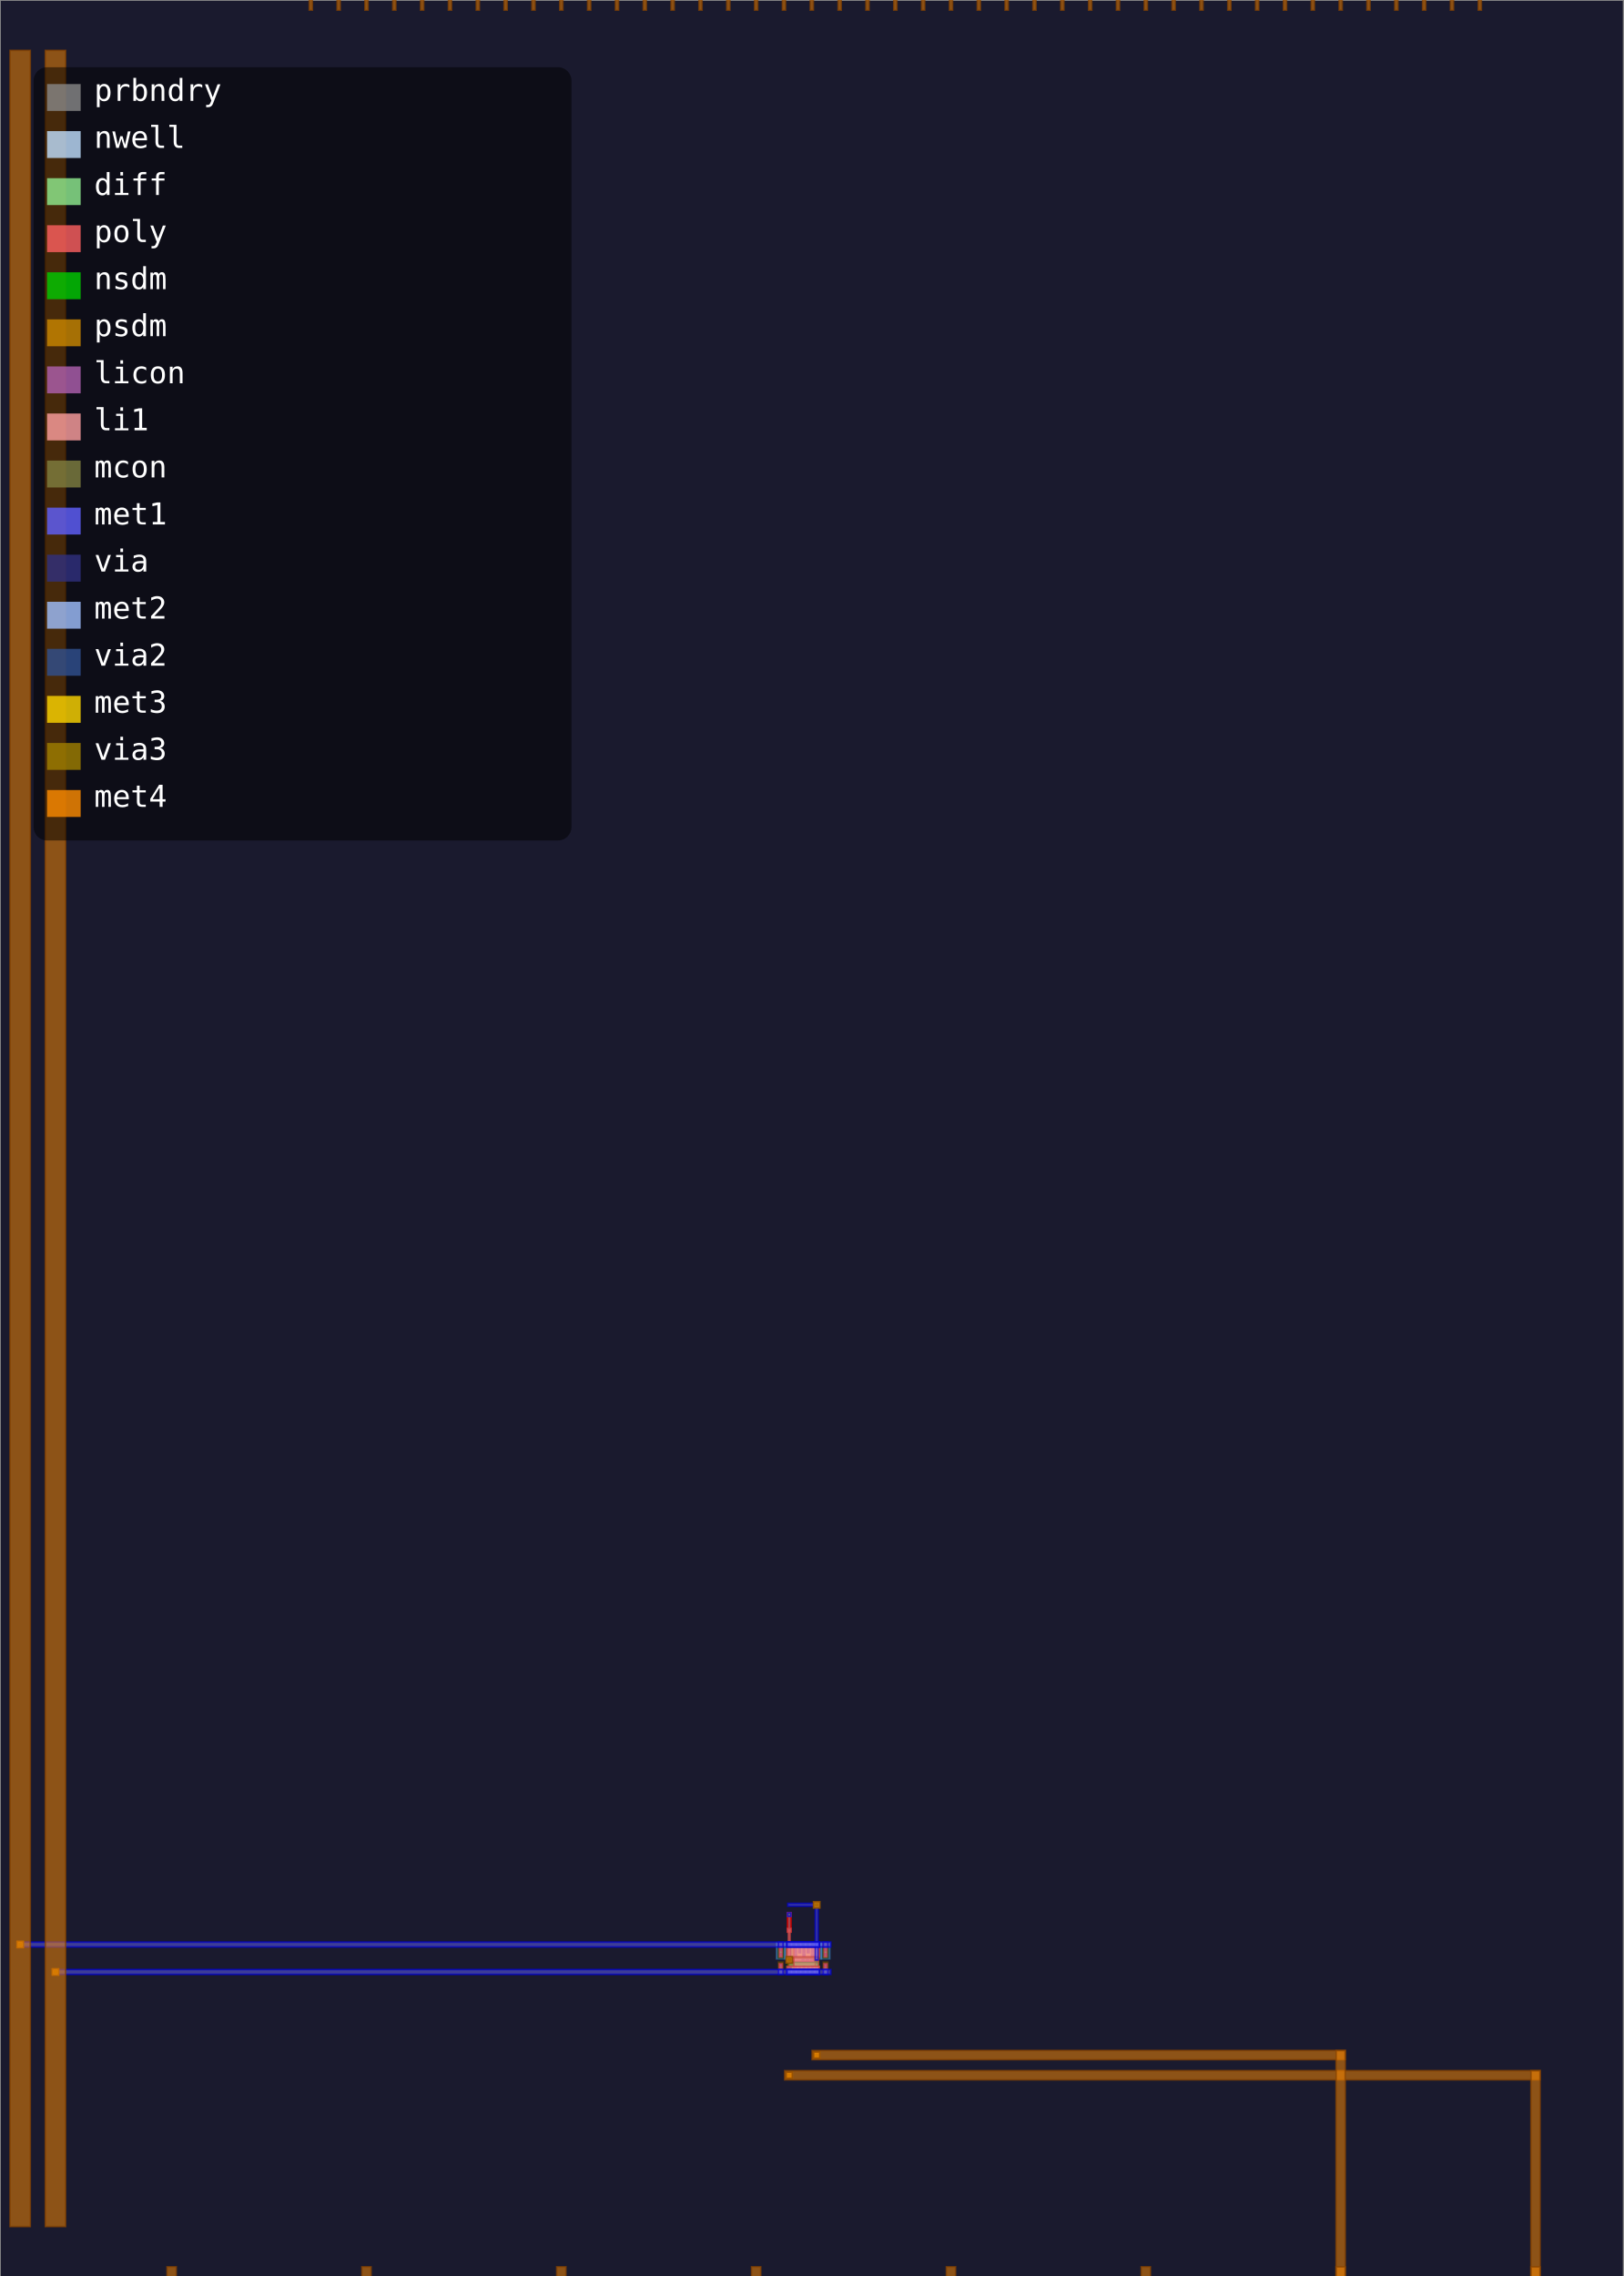
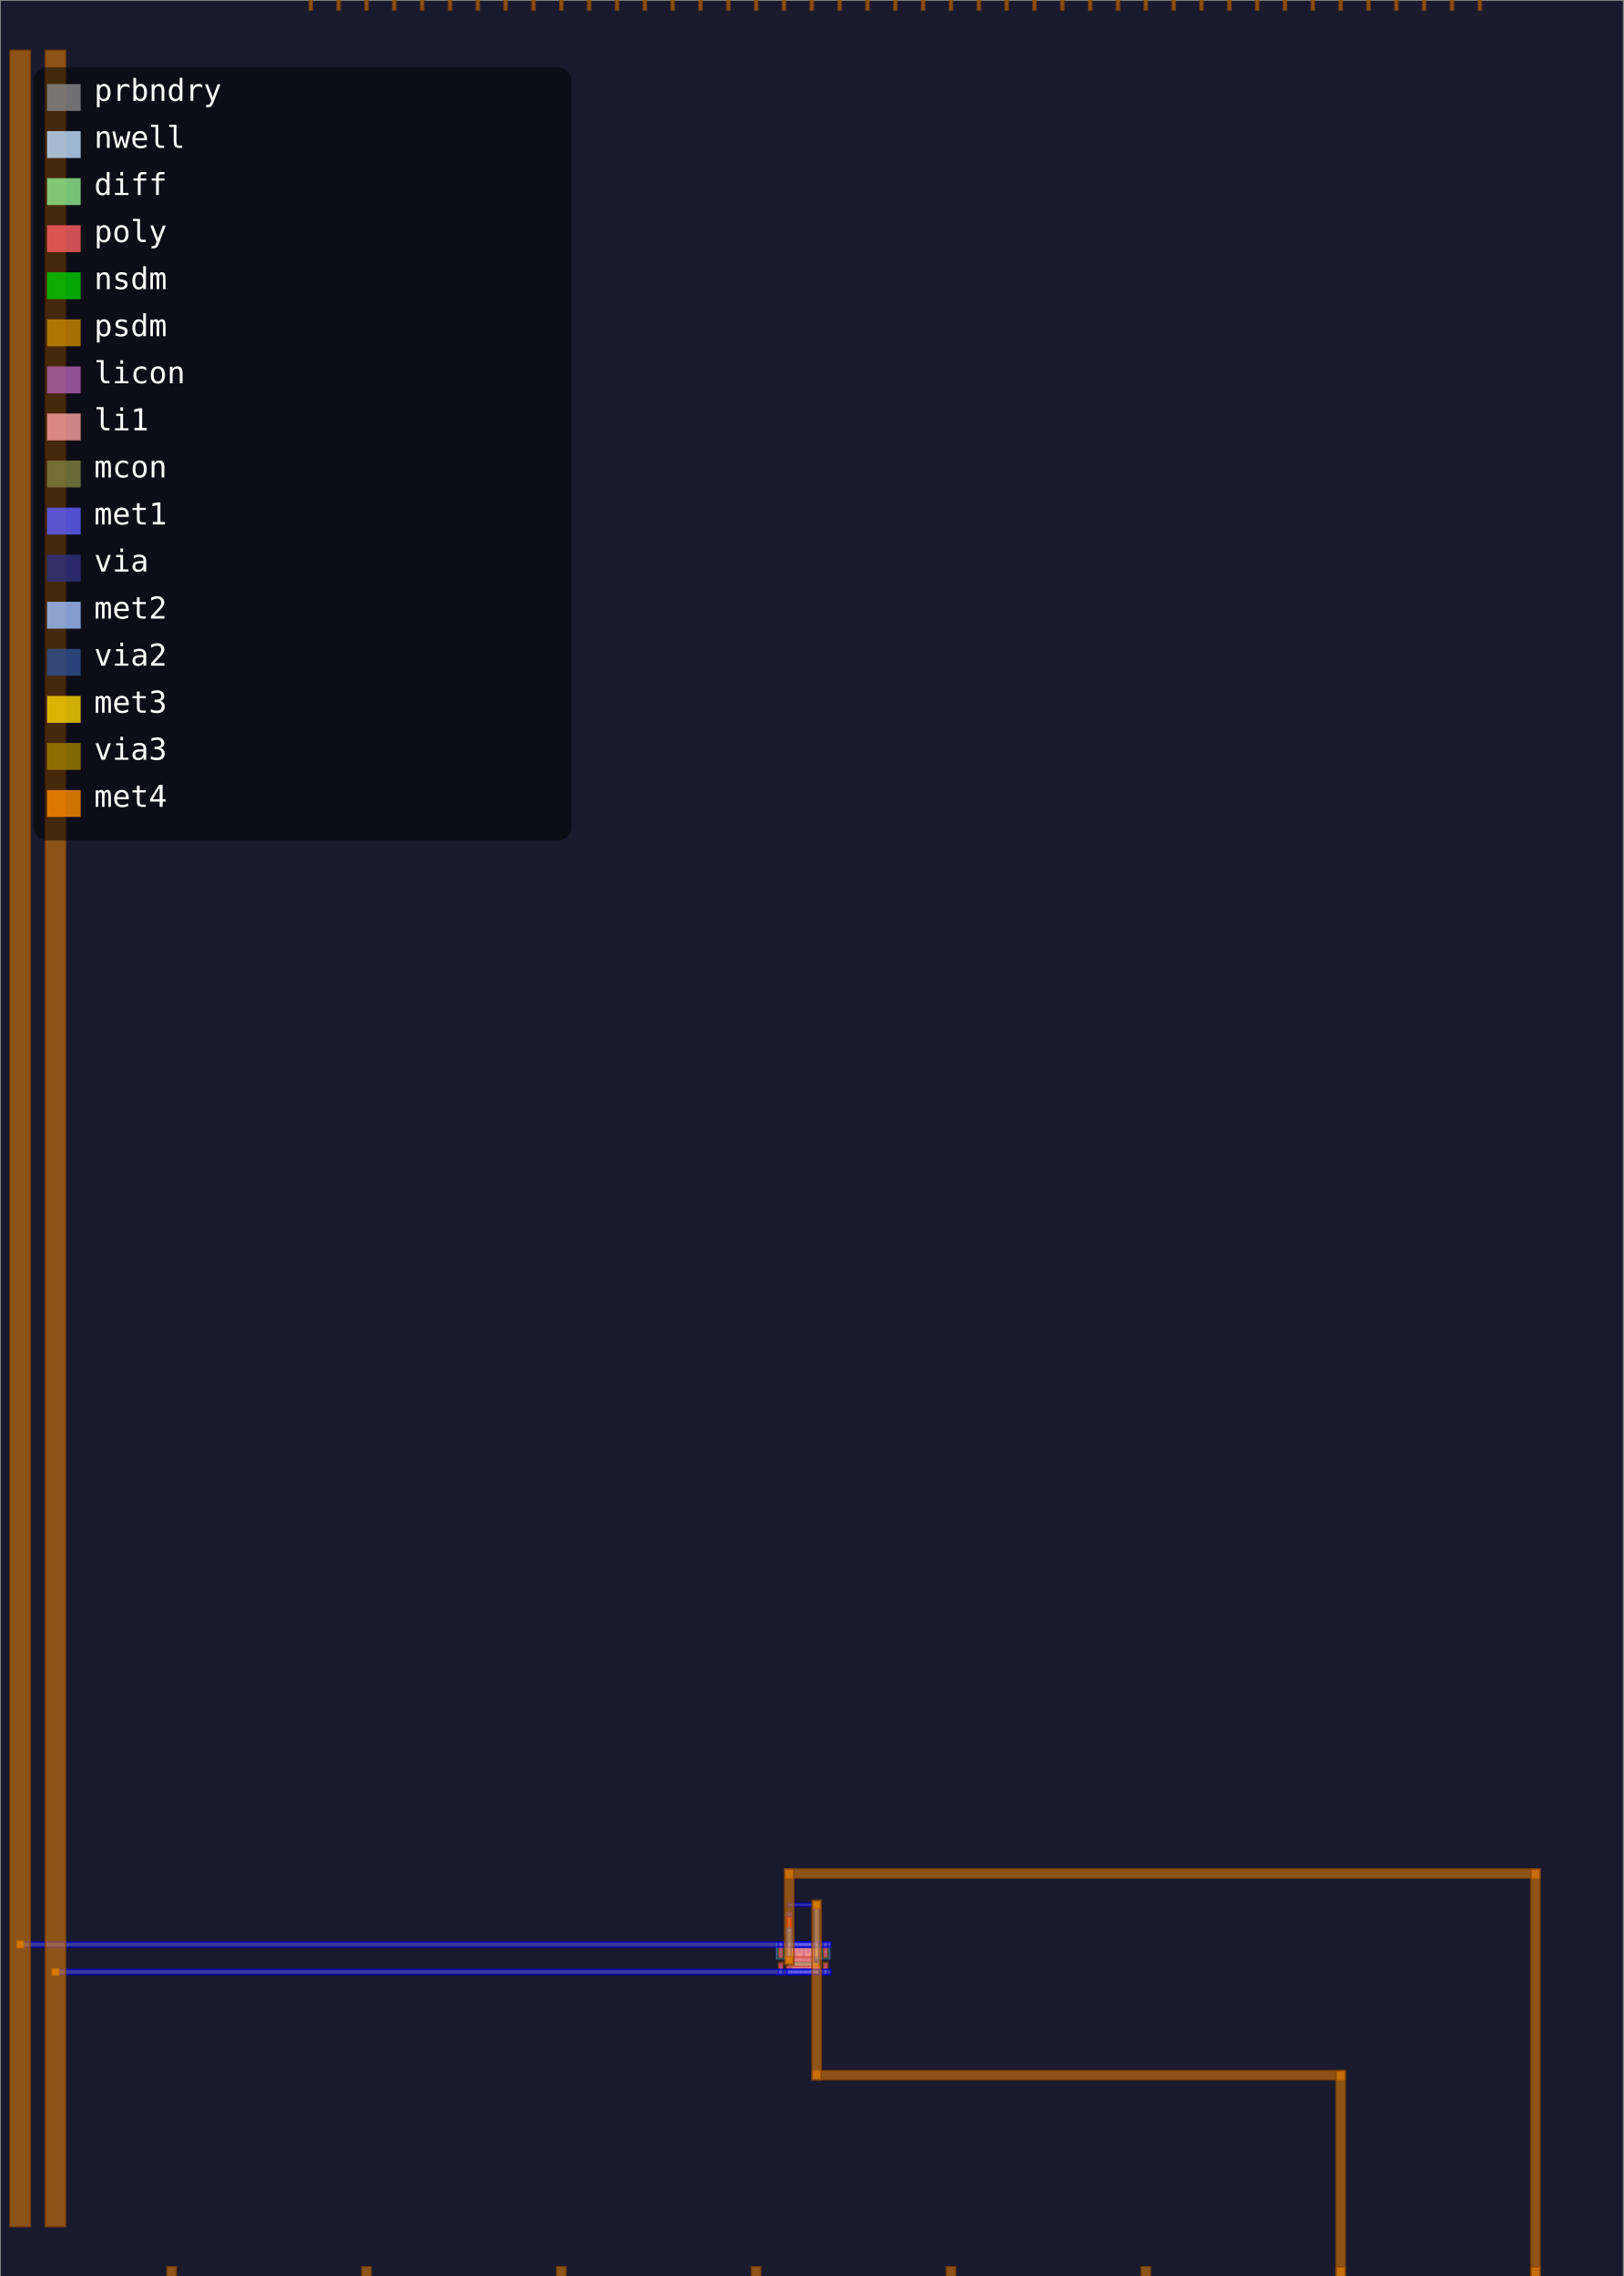
<svg xmlns="http://www.w3.org/2000/svg" width="483" height="677" viewBox="0 0 483 677">
  <rect width="483" height="677" fill="#1a1a2e" />
  <rect x="0.00" y="0.00" width="483.00" height="677.28" fill="none" fill-opacity="0.60" stroke="#888888" stroke-opacity="1.00" stroke-width="0.50" />
  <rect x="231.00" y="577.83" width="2.52" height="4.82" fill="#c0e0ff" fill-opacity="0.30" stroke="#3080c0" stroke-opacity="0.50" stroke-width="0.50" />
  <rect x="233.52" y="577.83" width="10.80" height="4.82" fill="#c0e0ff" fill-opacity="0.30" stroke="#3080c0" stroke-opacity="0.50" stroke-width="0.50" />
  <rect x="244.32" y="577.83" width="2.52" height="4.82" fill="#c0e0ff" fill-opacity="0.30" stroke="#3080c0" stroke-opacity="0.50" stroke-width="0.50" />
  <rect x="234.50" y="579.11" width="8.85" height="3.00" fill="#90ee90" fill-opacity="0.50" stroke="#006600" stroke-opacity="0.70" stroke-width="0.50" />
  <rect x="234.65" y="583.90" width="8.70" height="1.95" fill="#90ee90" fill-opacity="0.50" stroke="#006600" stroke-opacity="0.70" stroke-width="0.50" />
  <rect x="234.26" y="568.98" width="1.05" height="5.70" fill="#ff6060" fill-opacity="0.60" stroke="#cc0000" stroke-opacity="0.80" stroke-width="0.50" />
  <rect x="234.41" y="578.71" width="8.13" height="7.53" fill="#ff6060" fill-opacity="0.60" stroke="#cc0000" stroke-opacity="0.80" stroke-width="0.50" />
  <rect x="231.57" y="585.99" width="1.38" height="1.14" fill="#00cc00" fill-opacity="0.30" stroke="#004400" stroke-opacity="0.60" stroke-width="0.50" />
  <rect x="231.57" y="578.97" width="1.38" height="3.41" fill="#00cc00" fill-opacity="0.30" stroke="#004400" stroke-opacity="0.60" stroke-width="0.50" />
  <rect x="234.09" y="583.51" width="9.66" height="3.62" fill="#00cc00" fill-opacity="0.30" stroke="#004400" stroke-opacity="0.60" stroke-width="0.50" />
  <rect x="244.89" y="585.99" width="1.38" height="1.14" fill="#00cc00" fill-opacity="0.30" stroke="#004400" stroke-opacity="0.60" stroke-width="0.50" />
  <rect x="244.89" y="578.97" width="1.38" height="3.41" fill="#00cc00" fill-opacity="0.30" stroke="#004400" stroke-opacity="0.60" stroke-width="0.50" />
  <rect x="231.57" y="583.63" width="1.38" height="2.36" fill="#cc8800" fill-opacity="0.30" stroke="#664400" stroke-opacity="0.60" stroke-width="0.50" />
  <rect x="231.57" y="577.83" width="1.38" height="1.14" fill="#cc8800" fill-opacity="0.30" stroke="#664400" stroke-opacity="0.60" stroke-width="0.50" />
  <rect x="234.09" y="577.83" width="9.66" height="4.67" fill="#cc8800" fill-opacity="0.30" stroke="#664400" stroke-opacity="0.60" stroke-width="0.50" />
  <rect x="244.89" y="583.63" width="1.38" height="2.36" fill="#cc8800" fill-opacity="0.30" stroke="#664400" stroke-opacity="0.60" stroke-width="0.50" />
  <rect x="244.89" y="577.83" width="1.38" height="1.14" fill="#cc8800" fill-opacity="0.30" stroke="#664400" stroke-opacity="0.60" stroke-width="0.50" />
  <rect x="234.52" y="573.90" width="0.51" height="0.51" fill="#b060b0" fill-opacity="0.80" stroke="#600060" stroke-opacity="0.90" stroke-width="0.50" />
  <rect x="234.52" y="569.25" width="0.51" height="0.51" fill="#b060b0" fill-opacity="0.80" stroke="#600060" stroke-opacity="0.90" stroke-width="0.50" />
  <rect x="232.00" y="584.38" width="0.51" height="0.51" fill="#b060b0" fill-opacity="0.80" stroke="#600060" stroke-opacity="0.90" stroke-width="0.50" />
  <rect x="232.00" y="581.12" width="0.51" height="0.51" fill="#b060b0" fill-opacity="0.80" stroke="#600060" stroke-opacity="0.90" stroke-width="0.50" />
  <rect x="232.00" y="579.72" width="0.51" height="0.51" fill="#b060b0" fill-opacity="0.80" stroke="#600060" stroke-opacity="0.90" stroke-width="0.50" />
  <rect x="241.42" y="579.28" width="0.51" height="0.51" fill="#b060b0" fill-opacity="0.80" stroke="#600060" stroke-opacity="0.90" stroke-width="0.50" />
  <rect x="234.62" y="579.28" width="0.51" height="0.51" fill="#b060b0" fill-opacity="0.80" stroke="#600060" stroke-opacity="0.90" stroke-width="0.50" />
  <rect x="234.62" y="580.31" width="0.51" height="0.51" fill="#b060b0" fill-opacity="0.80" stroke="#600060" stroke-opacity="0.90" stroke-width="0.50" />
  <rect x="234.62" y="581.32" width="0.51" height="0.51" fill="#b060b0" fill-opacity="0.80" stroke="#600060" stroke-opacity="0.90" stroke-width="0.50" />
  <rect x="234.65" y="582.82" width="0.51" height="0.51" fill="#b060b0" fill-opacity="0.80" stroke="#600060" stroke-opacity="0.90" stroke-width="0.50" />
  <rect x="234.76" y="585.16" width="0.51" height="0.51" fill="#b060b0" fill-opacity="0.80" stroke="#600060" stroke-opacity="0.90" stroke-width="0.50" />
  <rect x="236.38" y="580.31" width="0.51" height="0.51" fill="#b060b0" fill-opacity="0.80" stroke="#600060" stroke-opacity="0.90" stroke-width="0.50" />
  <rect x="240.17" y="579.28" width="0.51" height="0.51" fill="#b060b0" fill-opacity="0.80" stroke="#600060" stroke-opacity="0.90" stroke-width="0.50" />
  <rect x="236.38" y="579.28" width="0.51" height="0.51" fill="#b060b0" fill-opacity="0.80" stroke="#600060" stroke-opacity="0.90" stroke-width="0.50" />
  <rect x="239.92" y="582.82" width="0.51" height="0.51" fill="#b060b0" fill-opacity="0.80" stroke="#600060" stroke-opacity="0.90" stroke-width="0.50" />
  <rect x="238.91" y="585.04" width="0.51" height="0.51" fill="#b060b0" fill-opacity="0.80" stroke="#600060" stroke-opacity="0.90" stroke-width="0.50" />
  <rect x="240.17" y="580.31" width="0.51" height="0.51" fill="#b060b0" fill-opacity="0.80" stroke="#600060" stroke-opacity="0.90" stroke-width="0.50" />
  <rect x="238.91" y="581.32" width="0.51" height="0.51" fill="#b060b0" fill-opacity="0.80" stroke="#600060" stroke-opacity="0.90" stroke-width="0.50" />
  <rect x="238.91" y="580.31" width="0.51" height="0.51" fill="#b060b0" fill-opacity="0.80" stroke="#600060" stroke-opacity="0.90" stroke-width="0.50" />
  <rect x="238.91" y="579.28" width="0.51" height="0.51" fill="#b060b0" fill-opacity="0.80" stroke="#600060" stroke-opacity="0.90" stroke-width="0.50" />
  <rect x="238.67" y="582.82" width="0.51" height="0.51" fill="#b060b0" fill-opacity="0.80" stroke="#600060" stroke-opacity="0.90" stroke-width="0.50" />
  <rect x="240.17" y="585.16" width="0.51" height="0.51" fill="#b060b0" fill-opacity="0.80" stroke="#600060" stroke-opacity="0.90" stroke-width="0.50" />
  <rect x="237.65" y="585.16" width="0.51" height="0.51" fill="#b060b0" fill-opacity="0.80" stroke="#600060" stroke-opacity="0.90" stroke-width="0.50" />
  <rect x="237.65" y="580.31" width="0.51" height="0.51" fill="#b060b0" fill-opacity="0.80" stroke="#600060" stroke-opacity="0.90" stroke-width="0.50" />
  <rect x="237.65" y="579.28" width="0.51" height="0.51" fill="#b060b0" fill-opacity="0.80" stroke="#600060" stroke-opacity="0.90" stroke-width="0.50" />
  <rect x="241.19" y="582.82" width="0.51" height="0.51" fill="#b060b0" fill-opacity="0.80" stroke="#600060" stroke-opacity="0.90" stroke-width="0.50" />
  <rect x="236.38" y="585.04" width="0.51" height="0.51" fill="#b060b0" fill-opacity="0.80" stroke="#600060" stroke-opacity="0.90" stroke-width="0.50" />
  <rect x="236.38" y="581.32" width="0.51" height="0.51" fill="#b060b0" fill-opacity="0.80" stroke="#600060" stroke-opacity="0.90" stroke-width="0.50" />
  <rect x="241.42" y="580.31" width="0.51" height="0.51" fill="#b060b0" fill-opacity="0.80" stroke="#600060" stroke-opacity="0.90" stroke-width="0.50" />
  <rect x="241.42" y="581.32" width="0.51" height="0.51" fill="#b060b0" fill-opacity="0.80" stroke="#600060" stroke-opacity="0.90" stroke-width="0.50" />
  <rect x="241.42" y="585.04" width="0.51" height="0.51" fill="#b060b0" fill-opacity="0.80" stroke="#600060" stroke-opacity="0.90" stroke-width="0.50" />
  <rect x="242.69" y="585.15" width="0.51" height="0.51" fill="#b060b0" fill-opacity="0.80" stroke="#600060" stroke-opacity="0.90" stroke-width="0.50" />
  <rect x="242.69" y="579.28" width="0.51" height="0.51" fill="#b060b0" fill-opacity="0.80" stroke="#600060" stroke-opacity="0.90" stroke-width="0.50" />
  <rect x="245.32" y="584.38" width="0.51" height="0.51" fill="#b060b0" fill-opacity="0.80" stroke="#600060" stroke-opacity="0.90" stroke-width="0.50" />
  <rect x="245.32" y="581.12" width="0.51" height="0.51" fill="#b060b0" fill-opacity="0.80" stroke="#600060" stroke-opacity="0.90" stroke-width="0.50" />
  <rect x="245.32" y="579.72" width="0.51" height="0.51" fill="#b060b0" fill-opacity="0.80" stroke="#600060" stroke-opacity="0.90" stroke-width="0.50" />
  <rect x="234.26" y="573.63" width="1.05" height="1.05" fill="#ffa0a0" fill-opacity="0.50" stroke="#cc4444" stroke-opacity="0.70" stroke-width="0.50" />
  <rect x="234.26" y="568.98" width="1.05" height="1.05" fill="#ffa0a0" fill-opacity="0.50" stroke="#cc4444" stroke-opacity="0.70" stroke-width="0.50" />
-   <rect x="234.52" y="573.90" width="0.51" height="9.09" fill="#ffa0a0" fill-opacity="0.50" stroke="#cc4444" stroke-opacity="0.70" stroke-width="0.50" />
  <rect x="234.26" y="568.98" width="1.05" height="1.05" fill="#ffa0a0" fill-opacity="0.50" stroke="#cc4444" stroke-opacity="0.70" stroke-width="0.50" />
  <rect x="231.82" y="584.13" width="0.87" height="2.43" fill="#ffa0a0" fill-opacity="0.50" stroke="#cc4444" stroke-opacity="0.70" stroke-width="0.50" />
  <rect x="231.82" y="578.40" width="0.87" height="3.75" fill="#ffa0a0" fill-opacity="0.50" stroke="#cc4444" stroke-opacity="0.70" stroke-width="0.50" />
  <rect x="231.57" y="578.14" width="1.38" height="0.51" fill="#ffa0a0" fill-opacity="0.50" stroke="#cc4444" stroke-opacity="0.70" stroke-width="0.50" />
  <rect x="231.57" y="586.31" width="1.38" height="0.51" fill="#ffa0a0" fill-opacity="0.50" stroke="#cc4444" stroke-opacity="0.70" stroke-width="0.50" />
  <rect x="234.41" y="582.59" width="7.53" height="0.75" fill="#ffa0a0" fill-opacity="0.50" stroke="#cc4444" stroke-opacity="0.70" stroke-width="0.50" />
  <rect x="236.15" y="579.16" width="7.35" height="6.63" fill="#ffa0a0" fill-opacity="0.50" stroke="#cc4444" stroke-opacity="0.70" stroke-width="0.50" />
  <rect x="234.09" y="578.14" width="9.66" height="3.93" fill="#ffa0a0" fill-opacity="0.50" stroke="#cc4444" stroke-opacity="0.70" stroke-width="0.50" />
  <rect x="234.09" y="584.91" width="9.66" height="1.91" fill="#ffa0a0" fill-opacity="0.50" stroke="#cc4444" stroke-opacity="0.70" stroke-width="0.50" />
  <rect x="245.14" y="584.13" width="0.87" height="2.43" fill="#ffa0a0" fill-opacity="0.50" stroke="#cc4444" stroke-opacity="0.70" stroke-width="0.50" />
  <rect x="245.14" y="578.40" width="0.87" height="3.75" fill="#ffa0a0" fill-opacity="0.50" stroke="#cc4444" stroke-opacity="0.70" stroke-width="0.50" />
  <rect x="244.89" y="578.14" width="1.38" height="0.51" fill="#ffa0a0" fill-opacity="0.50" stroke="#cc4444" stroke-opacity="0.70" stroke-width="0.50" />
  <rect x="244.89" y="586.31" width="1.38" height="0.51" fill="#ffa0a0" fill-opacity="0.50" stroke="#cc4444" stroke-opacity="0.70" stroke-width="0.50" />
+   <rect x="234.52" y="582.74" width="0.51" height="0.51" fill="#808040" fill-opacity="0.80" stroke="#404000" stroke-opacity="0.90" stroke-width="0.50" />
+   <rect x="234.52" y="573.90" width="0.51" height="0.51" fill="#808040" fill-opacity="0.80" stroke="#404000" stroke-opacity="0.90" stroke-width="0.50" />
+   <rect x="242.69" y="582.74" width="0.51" height="0.51" fill="#808040" fill-opacity="0.80" stroke="#404000" stroke-opacity="0.90" stroke-width="0.50" />
  <rect x="234.52" y="569.25" width="0.51" height="0.51" fill="#808040" fill-opacity="0.80" stroke="#404000" stroke-opacity="0.90" stroke-width="0.50" />
  <rect x="232.00" y="586.31" width="0.51" height="0.51" fill="#808040" fill-opacity="0.80" stroke="#404000" stroke-opacity="0.90" stroke-width="0.50" />
  <rect x="232.00" y="578.14" width="0.51" height="0.51" fill="#808040" fill-opacity="0.80" stroke="#404000" stroke-opacity="0.90" stroke-width="0.50" />
  <rect x="234.52" y="578.14" width="0.51" height="0.51" fill="#808040" fill-opacity="0.80" stroke="#404000" stroke-opacity="0.90" stroke-width="0.50" />
  <rect x="234.52" y="586.31" width="0.51" height="0.51" fill="#808040" fill-opacity="0.80" stroke="#404000" stroke-opacity="0.90" stroke-width="0.50" />
  <rect x="235.91" y="578.14" width="0.51" height="0.51" fill="#808040" fill-opacity="0.80" stroke="#404000" stroke-opacity="0.90" stroke-width="0.50" />
  <rect x="235.91" y="586.31" width="0.51" height="0.51" fill="#808040" fill-opacity="0.80" stroke="#404000" stroke-opacity="0.90" stroke-width="0.50" />
  <rect x="237.28" y="578.14" width="0.51" height="0.51" fill="#808040" fill-opacity="0.80" stroke="#404000" stroke-opacity="0.90" stroke-width="0.50" />
  <rect x="237.28" y="586.31" width="0.51" height="0.51" fill="#808040" fill-opacity="0.80" stroke="#404000" stroke-opacity="0.90" stroke-width="0.50" />
  <rect x="238.67" y="578.14" width="0.51" height="0.51" fill="#808040" fill-opacity="0.80" stroke="#404000" stroke-opacity="0.90" stroke-width="0.50" />
  <rect x="238.67" y="586.31" width="0.51" height="0.51" fill="#808040" fill-opacity="0.80" stroke="#404000" stroke-opacity="0.90" stroke-width="0.50" />
  <rect x="240.05" y="578.14" width="0.51" height="0.51" fill="#808040" fill-opacity="0.80" stroke="#404000" stroke-opacity="0.90" stroke-width="0.50" />
  <rect x="240.05" y="586.31" width="0.51" height="0.51" fill="#808040" fill-opacity="0.80" stroke="#404000" stroke-opacity="0.90" stroke-width="0.50" />
  <rect x="241.42" y="586.31" width="0.51" height="0.51" fill="#808040" fill-opacity="0.80" stroke="#404000" stroke-opacity="0.90" stroke-width="0.50" />
  <rect x="241.42" y="578.14" width="0.51" height="0.51" fill="#808040" fill-opacity="0.80" stroke="#404000" stroke-opacity="0.90" stroke-width="0.50" />
  <rect x="242.81" y="586.31" width="0.51" height="0.51" fill="#808040" fill-opacity="0.80" stroke="#404000" stroke-opacity="0.90" stroke-width="0.50" />
  <rect x="242.81" y="578.14" width="0.51" height="0.51" fill="#808040" fill-opacity="0.80" stroke="#404000" stroke-opacity="0.90" stroke-width="0.50" />
  <rect x="245.32" y="586.31" width="0.51" height="0.51" fill="#808040" fill-opacity="0.80" stroke="#404000" stroke-opacity="0.90" stroke-width="0.50" />
  <rect x="245.32" y="578.14" width="0.51" height="0.51" fill="#808040" fill-opacity="0.80" stroke="#404000" stroke-opacity="0.90" stroke-width="0.50" />
  <rect x="5.28" y="577.68" width="241.86" height="1.44" fill="#6060ff" fill-opacity="0.50" stroke="#0000cc" stroke-opacity="0.70" stroke-width="0.50" />
  <rect x="15.78" y="585.84" width="231.36" height="1.44" fill="#6060ff" fill-opacity="0.50" stroke="#0000cc" stroke-opacity="0.70" stroke-width="0.50" />
-   <rect x="242.52" y="566.58" width="0.84" height="16.41" fill="#6060ff" fill-opacity="0.50" stroke="#0000cc" stroke-opacity="0.70" stroke-width="0.50" />
+   <rect x="234.26" y="582.47" width="1.05" height="1.05" fill="#6060ff" fill-opacity="0.50" stroke="#0000cc" stroke-opacity="0.70" stroke-width="0.50" />
+   <rect x="234.26" y="573.63" width="1.05" height="1.05" fill="#6060ff" fill-opacity="0.50" stroke="#0000cc" stroke-opacity="0.70" stroke-width="0.50" />
+   <rect x="242.42" y="582.47" width="1.05" height="1.05" fill="#6060ff" fill-opacity="0.50" stroke="#0000cc" stroke-opacity="0.70" stroke-width="0.50" />
  <rect x="234.26" y="568.98" width="1.05" height="1.05" fill="#6060ff" fill-opacity="0.50" stroke="#0000cc" stroke-opacity="0.70" stroke-width="0.50" />
  <rect x="234.36" y="566.16" width="9.00" height="0.84" fill="#6060ff" fill-opacity="0.50" stroke="#0000cc" stroke-opacity="0.70" stroke-width="0.50" />
  <rect x="5.47" y="577.88" width="1.05" height="1.05" fill="#6060ff" fill-opacity="0.50" stroke="#0000cc" stroke-opacity="0.70" stroke-width="0.50" />
  <rect x="15.98" y="586.03" width="1.05" height="1.05" fill="#6060ff" fill-opacity="0.50" stroke="#0000cc" stroke-opacity="0.70" stroke-width="0.50" />
  <rect x="234.26" y="582.47" width="1.05" height="1.05" fill="#6060ff" fill-opacity="0.50" stroke="#0000cc" stroke-opacity="0.70" stroke-width="0.50" />
  <rect x="242.42" y="566.06" width="1.05" height="1.05" fill="#6060ff" fill-opacity="0.50" stroke="#0000cc" stroke-opacity="0.70" stroke-width="0.50" />
  <rect x="231.57" y="585.84" width="1.38" height="1.44" fill="#6060ff" fill-opacity="0.50" stroke="#0000cc" stroke-opacity="0.70" stroke-width="0.50" />
  <rect x="231.57" y="577.68" width="1.38" height="1.44" fill="#6060ff" fill-opacity="0.50" stroke="#0000cc" stroke-opacity="0.70" stroke-width="0.50" />
  <rect x="234.09" y="577.68" width="9.66" height="1.44" fill="#6060ff" fill-opacity="0.50" stroke="#0000cc" stroke-opacity="0.70" stroke-width="0.50" />
  <rect x="234.09" y="585.84" width="9.66" height="1.44" fill="#6060ff" fill-opacity="0.50" stroke="#0000cc" stroke-opacity="0.70" stroke-width="0.50" />
  <rect x="234.09" y="577.68" width="9.66" height="1.44" fill="#6060ff" fill-opacity="0.50" stroke="#0000cc" stroke-opacity="0.70" stroke-width="0.50" />
  <rect x="234.09" y="585.84" width="9.66" height="1.44" fill="#6060ff" fill-opacity="0.50" stroke="#0000cc" stroke-opacity="0.70" stroke-width="0.50" />
  <rect x="244.89" y="585.84" width="1.38" height="1.44" fill="#6060ff" fill-opacity="0.50" stroke="#0000cc" stroke-opacity="0.70" stroke-width="0.50" />
  <rect x="244.89" y="577.68" width="1.38" height="1.44" fill="#6060ff" fill-opacity="0.50" stroke="#0000cc" stroke-opacity="0.70" stroke-width="0.50" />
+   <rect x="234.56" y="582.76" width="0.45" height="0.45" fill="#303080" fill-opacity="0.80" stroke="#000040" stroke-opacity="0.90" stroke-width="0.50" />
+   <rect x="234.56" y="573.93" width="0.45" height="0.45" fill="#303080" fill-opacity="0.80" stroke="#000040" stroke-opacity="0.90" stroke-width="0.50" />
+   <rect x="242.72" y="582.76" width="0.45" height="0.45" fill="#303080" fill-opacity="0.80" stroke="#000040" stroke-opacity="0.90" stroke-width="0.50" />
  <rect x="5.78" y="578.17" width="0.45" height="0.45" fill="#303080" fill-opacity="0.80" stroke="#000040" stroke-opacity="0.90" stroke-width="0.50" />
  <rect x="16.27" y="586.34" width="0.45" height="0.45" fill="#303080" fill-opacity="0.80" stroke="#000040" stroke-opacity="0.90" stroke-width="0.50" />
  <rect x="234.56" y="582.76" width="0.45" height="0.45" fill="#303080" fill-opacity="0.80" stroke="#000040" stroke-opacity="0.90" stroke-width="0.50" />
  <rect x="242.72" y="566.36" width="0.45" height="0.45" fill="#303080" fill-opacity="0.80" stroke="#000040" stroke-opacity="0.90" stroke-width="0.50" />
+   <rect x="234.15" y="582.36" width="1.26" height="1.26" fill="#a0c0ff" fill-opacity="0.50" stroke="#2040aa" stroke-opacity="0.70" stroke-width="0.50" />
+   <rect x="234.15" y="574.15" width="1.26" height="8.84" fill="#a0c0ff" fill-opacity="0.50" stroke="#2040aa" stroke-opacity="0.70" stroke-width="0.50" />
+   <rect x="234.15" y="573.52" width="1.26" height="1.26" fill="#a0c0ff" fill-opacity="0.50" stroke="#2040aa" stroke-opacity="0.70" stroke-width="0.50" />
+   <rect x="242.31" y="582.36" width="1.26" height="1.26" fill="#a0c0ff" fill-opacity="0.50" stroke="#2040aa" stroke-opacity="0.70" stroke-width="0.50" />
+   <rect x="242.31" y="566.58" width="1.26" height="16.41" fill="#a0c0ff" fill-opacity="0.50" stroke="#2040aa" stroke-opacity="0.70" stroke-width="0.50" />
  <rect x="5.37" y="577.77" width="1.26" height="1.26" fill="#a0c0ff" fill-opacity="0.50" stroke="#2040aa" stroke-opacity="0.70" stroke-width="0.50" />
  <rect x="15.87" y="585.93" width="1.26" height="1.26" fill="#a0c0ff" fill-opacity="0.50" stroke="#2040aa" stroke-opacity="0.70" stroke-width="0.50" />
  <rect x="234.15" y="582.36" width="1.26" height="1.26" fill="#a0c0ff" fill-opacity="0.50" stroke="#2040aa" stroke-opacity="0.70" stroke-width="0.50" />
  <rect x="242.31" y="565.95" width="1.26" height="1.26" fill="#a0c0ff" fill-opacity="0.50" stroke="#2040aa" stroke-opacity="0.70" stroke-width="0.50" />
  <rect x="5.70" y="578.10" width="0.60" height="0.60" fill="#305090" fill-opacity="0.80" stroke="#001050" stroke-opacity="0.90" stroke-width="0.50" />
  <rect x="16.20" y="586.26" width="0.60" height="0.60" fill="#305090" fill-opacity="0.80" stroke="#001050" stroke-opacity="0.90" stroke-width="0.50" />
  <rect x="234.48" y="582.69" width="0.60" height="0.60" fill="#305090" fill-opacity="0.80" stroke="#001050" stroke-opacity="0.90" stroke-width="0.50" />
  <rect x="242.64" y="566.28" width="0.60" height="0.60" fill="#305090" fill-opacity="0.80" stroke="#001050" stroke-opacity="0.90" stroke-width="0.50" />
  <rect x="5.10" y="577.50" width="1.80" height="1.80" fill="#ffd700" fill-opacity="0.50" stroke="#886600" stroke-opacity="0.70" stroke-width="0.50" />
  <rect x="15.60" y="585.66" width="1.80" height="1.80" fill="#ffd700" fill-opacity="0.50" stroke="#886600" stroke-opacity="0.70" stroke-width="0.50" />
  <rect x="233.88" y="582.09" width="1.80" height="1.80" fill="#ffd700" fill-opacity="0.50" stroke="#886600" stroke-opacity="0.70" stroke-width="0.50" />
  <rect x="242.04" y="565.68" width="1.80" height="1.80" fill="#ffd700" fill-opacity="0.50" stroke="#886600" stroke-opacity="0.70" stroke-width="0.50" />
-   <rect x="233.88" y="616.38" width="1.80" height="1.80" fill="#ffd700" fill-opacity="0.50" stroke="#886600" stroke-opacity="0.70" stroke-width="0.50" />
-   <rect x="242.04" y="610.38" width="1.80" height="1.80" fill="#ffd700" fill-opacity="0.50" stroke="#886600" stroke-opacity="0.70" stroke-width="0.50" />
  <rect x="5.70" y="578.10" width="0.60" height="0.60" fill="#a08000" fill-opacity="0.80" stroke="#504000" stroke-opacity="0.90" stroke-width="0.50" />
  <rect x="16.20" y="586.26" width="0.60" height="0.60" fill="#a08000" fill-opacity="0.80" stroke="#504000" stroke-opacity="0.90" stroke-width="0.50" />
  <rect x="234.48" y="582.69" width="0.60" height="0.60" fill="#a08000" fill-opacity="0.80" stroke="#504000" stroke-opacity="0.90" stroke-width="0.50" />
  <rect x="242.64" y="566.28" width="0.60" height="0.60" fill="#a08000" fill-opacity="0.80" stroke="#504000" stroke-opacity="0.90" stroke-width="0.50" />
-   <rect x="234.48" y="616.98" width="0.60" height="0.60" fill="#a08000" fill-opacity="0.80" stroke="#504000" stroke-opacity="0.90" stroke-width="0.50" />
-   <rect x="242.64" y="610.98" width="0.60" height="0.60" fill="#a08000" fill-opacity="0.80" stroke="#504000" stroke-opacity="0.90" stroke-width="0.50" />
  <rect x="5.10" y="577.50" width="1.80" height="1.80" fill="#ff8c00" fill-opacity="0.50" stroke="#884400" stroke-opacity="0.70" stroke-width="0.50" />
  <rect x="15.60" y="585.66" width="1.80" height="1.80" fill="#ff8c00" fill-opacity="0.50" stroke="#884400" stroke-opacity="0.70" stroke-width="0.50" />
  <rect x="3.00" y="15.00" width="6.00" height="647.28" fill="#ff8c00" fill-opacity="0.50" stroke="#884400" stroke-opacity="0.70" stroke-width="0.50" />
  <rect x="13.50" y="15.00" width="6.00" height="647.28" fill="#ff8c00" fill-opacity="0.50" stroke="#884400" stroke-opacity="0.70" stroke-width="0.50" />
  <rect x="233.88" y="582.09" width="1.80" height="1.80" fill="#ff8c00" fill-opacity="0.50" stroke="#884400" stroke-opacity="0.70" stroke-width="0.50" />
  <rect x="242.04" y="565.68" width="1.80" height="1.80" fill="#ff8c00" fill-opacity="0.50" stroke="#884400" stroke-opacity="0.70" stroke-width="0.50" />
-   <rect x="233.43" y="615.93" width="224.70" height="2.70" fill="#ff8c00" fill-opacity="0.50" stroke="#884400" stroke-opacity="0.70" stroke-width="0.50" />
-   <rect x="233.88" y="616.38" width="1.80" height="1.80" fill="#ff8c00" fill-opacity="0.50" stroke="#884400" stroke-opacity="0.70" stroke-width="0.50" />
-   <rect x="455.43" y="615.93" width="2.70" height="61.35" fill="#ff8c00" fill-opacity="0.50" stroke="#884400" stroke-opacity="0.70" stroke-width="0.50" />
-   <rect x="241.59" y="609.93" width="158.58" height="2.70" fill="#ff8c00" fill-opacity="0.50" stroke="#884400" stroke-opacity="0.70" stroke-width="0.50" />
-   <rect x="242.04" y="610.38" width="1.80" height="1.80" fill="#ff8c00" fill-opacity="0.50" stroke="#884400" stroke-opacity="0.70" stroke-width="0.50" />
-   <rect x="397.47" y="609.93" width="2.70" height="67.35" fill="#ff8c00" fill-opacity="0.50" stroke="#884400" stroke-opacity="0.70" stroke-width="0.50" />
+   <rect x="241.59" y="615.93" width="158.58" height="2.70" fill="#ff8c00" fill-opacity="0.50" stroke="#884400" stroke-opacity="0.70" stroke-width="0.50" />
+   <rect x="241.59" y="565.23" width="2.70" height="53.40" fill="#ff8c00" fill-opacity="0.50" stroke="#884400" stroke-opacity="0.70" stroke-width="0.50" />
+   <rect x="397.47" y="615.93" width="2.70" height="61.35" fill="#ff8c00" fill-opacity="0.50" stroke="#884400" stroke-opacity="0.70" stroke-width="0.50" />
+   <rect x="233.43" y="555.93" width="224.70" height="2.70" fill="#ff8c00" fill-opacity="0.50" stroke="#884400" stroke-opacity="0.70" stroke-width="0.50" />
+   <rect x="233.43" y="555.93" width="2.70" height="28.41" fill="#ff8c00" fill-opacity="0.50" stroke="#884400" stroke-opacity="0.70" stroke-width="0.50" />
+   <rect x="455.43" y="555.93" width="2.70" height="121.35" fill="#ff8c00" fill-opacity="0.50" stroke="#884400" stroke-opacity="0.70" stroke-width="0.50" />
  <rect x="455.43" y="674.28" width="2.70" height="3.00" fill="#ff8c00" fill-opacity="0.50" stroke="#884400" stroke-opacity="0.70" stroke-width="0.50" />
  <rect x="397.47" y="674.28" width="2.70" height="3.00" fill="#ff8c00" fill-opacity="0.50" stroke="#884400" stroke-opacity="0.70" stroke-width="0.50" />
  <rect x="339.51" y="674.28" width="2.70" height="3.00" fill="#ff8c00" fill-opacity="0.50" stroke="#884400" stroke-opacity="0.70" stroke-width="0.50" />
  <rect x="281.55" y="674.28" width="2.70" height="3.00" fill="#ff8c00" fill-opacity="0.50" stroke="#884400" stroke-opacity="0.70" stroke-width="0.50" />
  <rect x="223.59" y="674.28" width="2.70" height="3.00" fill="#ff8c00" fill-opacity="0.50" stroke="#884400" stroke-opacity="0.70" stroke-width="0.50" />
  <rect x="165.63" y="674.28" width="2.70" height="3.00" fill="#ff8c00" fill-opacity="0.50" stroke="#884400" stroke-opacity="0.70" stroke-width="0.50" />
  <rect x="107.67" y="674.28" width="2.70" height="3.00" fill="#ff8c00" fill-opacity="0.50" stroke="#884400" stroke-opacity="0.70" stroke-width="0.50" />
  <rect x="49.71" y="674.28" width="2.70" height="3.00" fill="#ff8c00" fill-opacity="0.50" stroke="#884400" stroke-opacity="0.70" stroke-width="0.50" />
  <rect x="431.49" y="0.00" width="0.90" height="3.00" fill="#ff8c00" fill-opacity="0.50" stroke="#884400" stroke-opacity="0.70" stroke-width="0.50" />
  <rect x="439.77" y="0.00" width="0.90" height="3.00" fill="#ff8c00" fill-opacity="0.50" stroke="#884400" stroke-opacity="0.70" stroke-width="0.50" />
  <rect x="423.21" y="0.00" width="0.90" height="3.00" fill="#ff8c00" fill-opacity="0.50" stroke="#884400" stroke-opacity="0.70" stroke-width="0.50" />
  <rect x="414.93" y="0.00" width="0.90" height="3.00" fill="#ff8c00" fill-opacity="0.50" stroke="#884400" stroke-opacity="0.70" stroke-width="0.50" />
  <rect x="282.45" y="0.00" width="0.90" height="3.00" fill="#ff8c00" fill-opacity="0.50" stroke="#884400" stroke-opacity="0.70" stroke-width="0.50" />
  <rect x="348.69" y="0.00" width="0.90" height="3.00" fill="#ff8c00" fill-opacity="0.50" stroke="#884400" stroke-opacity="0.70" stroke-width="0.50" />
  <rect x="216.21" y="0.00" width="0.90" height="3.00" fill="#ff8c00" fill-opacity="0.50" stroke="#884400" stroke-opacity="0.70" stroke-width="0.50" />
  <rect x="149.97" y="0.00" width="0.90" height="3.00" fill="#ff8c00" fill-opacity="0.50" stroke="#884400" stroke-opacity="0.70" stroke-width="0.50" />
  <rect x="406.65" y="0.00" width="0.90" height="3.00" fill="#ff8c00" fill-opacity="0.50" stroke="#884400" stroke-opacity="0.70" stroke-width="0.50" />
  <rect x="274.17" y="0.00" width="0.90" height="3.00" fill="#ff8c00" fill-opacity="0.50" stroke="#884400" stroke-opacity="0.70" stroke-width="0.50" />
  <rect x="340.41" y="0.00" width="0.90" height="3.00" fill="#ff8c00" fill-opacity="0.50" stroke="#884400" stroke-opacity="0.70" stroke-width="0.50" />
  <rect x="207.93" y="0.00" width="0.90" height="3.00" fill="#ff8c00" fill-opacity="0.50" stroke="#884400" stroke-opacity="0.70" stroke-width="0.50" />
  <rect x="141.69" y="0.00" width="0.90" height="3.00" fill="#ff8c00" fill-opacity="0.50" stroke="#884400" stroke-opacity="0.70" stroke-width="0.50" />
  <rect x="398.37" y="0.00" width="0.90" height="3.00" fill="#ff8c00" fill-opacity="0.50" stroke="#884400" stroke-opacity="0.70" stroke-width="0.50" />
  <rect x="265.89" y="0.00" width="0.90" height="3.00" fill="#ff8c00" fill-opacity="0.50" stroke="#884400" stroke-opacity="0.70" stroke-width="0.50" />
  <rect x="332.13" y="0.00" width="0.90" height="3.00" fill="#ff8c00" fill-opacity="0.50" stroke="#884400" stroke-opacity="0.70" stroke-width="0.50" />
  <rect x="199.65" y="0.00" width="0.90" height="3.00" fill="#ff8c00" fill-opacity="0.50" stroke="#884400" stroke-opacity="0.70" stroke-width="0.50" />
  <rect x="133.41" y="0.00" width="0.90" height="3.00" fill="#ff8c00" fill-opacity="0.50" stroke="#884400" stroke-opacity="0.70" stroke-width="0.50" />
  <rect x="390.09" y="0.00" width="0.90" height="3.00" fill="#ff8c00" fill-opacity="0.50" stroke="#884400" stroke-opacity="0.70" stroke-width="0.50" />
  <rect x="257.61" y="0.00" width="0.90" height="3.00" fill="#ff8c00" fill-opacity="0.50" stroke="#884400" stroke-opacity="0.70" stroke-width="0.50" />
  <rect x="323.85" y="0.00" width="0.90" height="3.00" fill="#ff8c00" fill-opacity="0.50" stroke="#884400" stroke-opacity="0.70" stroke-width="0.50" />
  <rect x="191.37" y="0.00" width="0.90" height="3.00" fill="#ff8c00" fill-opacity="0.50" stroke="#884400" stroke-opacity="0.70" stroke-width="0.50" />
  <rect x="125.13" y="0.00" width="0.90" height="3.00" fill="#ff8c00" fill-opacity="0.50" stroke="#884400" stroke-opacity="0.70" stroke-width="0.50" />
  <rect x="381.81" y="0.00" width="0.90" height="3.00" fill="#ff8c00" fill-opacity="0.50" stroke="#884400" stroke-opacity="0.70" stroke-width="0.50" />
  <rect x="249.33" y="0.00" width="0.90" height="3.00" fill="#ff8c00" fill-opacity="0.50" stroke="#884400" stroke-opacity="0.70" stroke-width="0.50" />
  <rect x="315.57" y="0.00" width="0.90" height="3.00" fill="#ff8c00" fill-opacity="0.50" stroke="#884400" stroke-opacity="0.70" stroke-width="0.50" />
  <rect x="183.09" y="0.00" width="0.90" height="3.00" fill="#ff8c00" fill-opacity="0.50" stroke="#884400" stroke-opacity="0.70" stroke-width="0.50" />
  <rect x="116.85" y="0.00" width="0.90" height="3.00" fill="#ff8c00" fill-opacity="0.50" stroke="#884400" stroke-opacity="0.70" stroke-width="0.50" />
  <rect x="373.53" y="0.00" width="0.90" height="3.00" fill="#ff8c00" fill-opacity="0.50" stroke="#884400" stroke-opacity="0.70" stroke-width="0.50" />
  <rect x="241.05" y="0.00" width="0.90" height="3.00" fill="#ff8c00" fill-opacity="0.50" stroke="#884400" stroke-opacity="0.70" stroke-width="0.50" />
  <rect x="307.29" y="0.00" width="0.90" height="3.00" fill="#ff8c00" fill-opacity="0.50" stroke="#884400" stroke-opacity="0.70" stroke-width="0.50" />
  <rect x="174.81" y="0.00" width="0.90" height="3.00" fill="#ff8c00" fill-opacity="0.50" stroke="#884400" stroke-opacity="0.70" stroke-width="0.50" />
  <rect x="108.57" y="0.00" width="0.90" height="3.00" fill="#ff8c00" fill-opacity="0.50" stroke="#884400" stroke-opacity="0.70" stroke-width="0.50" />
  <rect x="365.25" y="0.00" width="0.90" height="3.00" fill="#ff8c00" fill-opacity="0.50" stroke="#884400" stroke-opacity="0.70" stroke-width="0.50" />
  <rect x="232.77" y="0.00" width="0.90" height="3.00" fill="#ff8c00" fill-opacity="0.50" stroke="#884400" stroke-opacity="0.70" stroke-width="0.50" />
  <rect x="299.01" y="0.00" width="0.90" height="3.00" fill="#ff8c00" fill-opacity="0.50" stroke="#884400" stroke-opacity="0.70" stroke-width="0.50" />
  <rect x="166.53" y="0.00" width="0.90" height="3.00" fill="#ff8c00" fill-opacity="0.50" stroke="#884400" stroke-opacity="0.70" stroke-width="0.50" />
  <rect x="100.29" y="0.00" width="0.90" height="3.00" fill="#ff8c00" fill-opacity="0.50" stroke="#884400" stroke-opacity="0.70" stroke-width="0.50" />
  <rect x="356.97" y="0.00" width="0.90" height="3.00" fill="#ff8c00" fill-opacity="0.50" stroke="#884400" stroke-opacity="0.70" stroke-width="0.50" />
  <rect x="224.49" y="0.00" width="0.90" height="3.00" fill="#ff8c00" fill-opacity="0.50" stroke="#884400" stroke-opacity="0.70" stroke-width="0.50" />
  <rect x="290.73" y="0.00" width="0.90" height="3.00" fill="#ff8c00" fill-opacity="0.50" stroke="#884400" stroke-opacity="0.70" stroke-width="0.50" />
  <rect x="158.25" y="0.00" width="0.90" height="3.00" fill="#ff8c00" fill-opacity="0.50" stroke="#884400" stroke-opacity="0.70" stroke-width="0.50" />
  <rect x="92.01" y="0.00" width="0.90" height="3.00" fill="#ff8c00" fill-opacity="0.50" stroke="#884400" stroke-opacity="0.70" stroke-width="0.50" />
  <g transform="translate(10,20)">
    <rect width="160" height="230" fill="#000000" fill-opacity="0.5" rx="4" />
    <rect x="4" y="5" width="10" height="8" fill="#888888" opacity="0.8" />
    <text x="18" y="10" fill="white" font-size="9" font-family="monospace">prbndry</text>
    <rect x="4" y="19" width="10" height="8" fill="#c0e0ff" opacity="0.8" />
    <text x="18" y="24" fill="white" font-size="9" font-family="monospace">nwell</text>
    <rect x="4" y="33" width="10" height="8" fill="#90ee90" opacity="0.8" />
    <text x="18" y="38" fill="white" font-size="9" font-family="monospace">diff</text>
    <rect x="4" y="47" width="10" height="8" fill="#ff6060" opacity="0.8" />
    <text x="18" y="52" fill="white" font-size="9" font-family="monospace">poly</text>
    <rect x="4" y="61" width="10" height="8" fill="#00cc00" opacity="0.8" />
    <text x="18" y="66" fill="white" font-size="9" font-family="monospace">nsdm</text>
    <rect x="4" y="75" width="10" height="8" fill="#cc8800" opacity="0.8" />
    <text x="18" y="80" fill="white" font-size="9" font-family="monospace">psdm</text>
    <rect x="4" y="89" width="10" height="8" fill="#b060b0" opacity="0.8" />
    <text x="18" y="94" fill="white" font-size="9" font-family="monospace">licon</text>
    <rect x="4" y="103" width="10" height="8" fill="#ffa0a0" opacity="0.8" />
    <text x="18" y="108" fill="white" font-size="9" font-family="monospace">li1</text>
    <rect x="4" y="117" width="10" height="8" fill="#808040" opacity="0.8" />
    <text x="18" y="122" fill="white" font-size="9" font-family="monospace">mcon</text>
    <rect x="4" y="131" width="10" height="8" fill="#6060ff" opacity="0.8" />
    <text x="18" y="136" fill="white" font-size="9" font-family="monospace">met1</text>
    <rect x="4" y="145" width="10" height="8" fill="#303080" opacity="0.8" />
    <text x="18" y="150" fill="white" font-size="9" font-family="monospace">via</text>
    <rect x="4" y="159" width="10" height="8" fill="#a0c0ff" opacity="0.8" />
    <text x="18" y="164" fill="white" font-size="9" font-family="monospace">met2</text>
    <rect x="4" y="173" width="10" height="8" fill="#305090" opacity="0.8" />
    <text x="18" y="178" fill="white" font-size="9" font-family="monospace">via2</text>
    <rect x="4" y="187" width="10" height="8" fill="#ffd700" opacity="0.8" />
    <text x="18" y="192" fill="white" font-size="9" font-family="monospace">met3</text>
    <rect x="4" y="201" width="10" height="8" fill="#a08000" opacity="0.8" />
    <text x="18" y="206" fill="white" font-size="9" font-family="monospace">via3</text>
    <rect x="4" y="215" width="10" height="8" fill="#ff8c00" opacity="0.8" />
    <text x="18" y="220" fill="white" font-size="9" font-family="monospace">met4</text>
  </g>
</svg>
